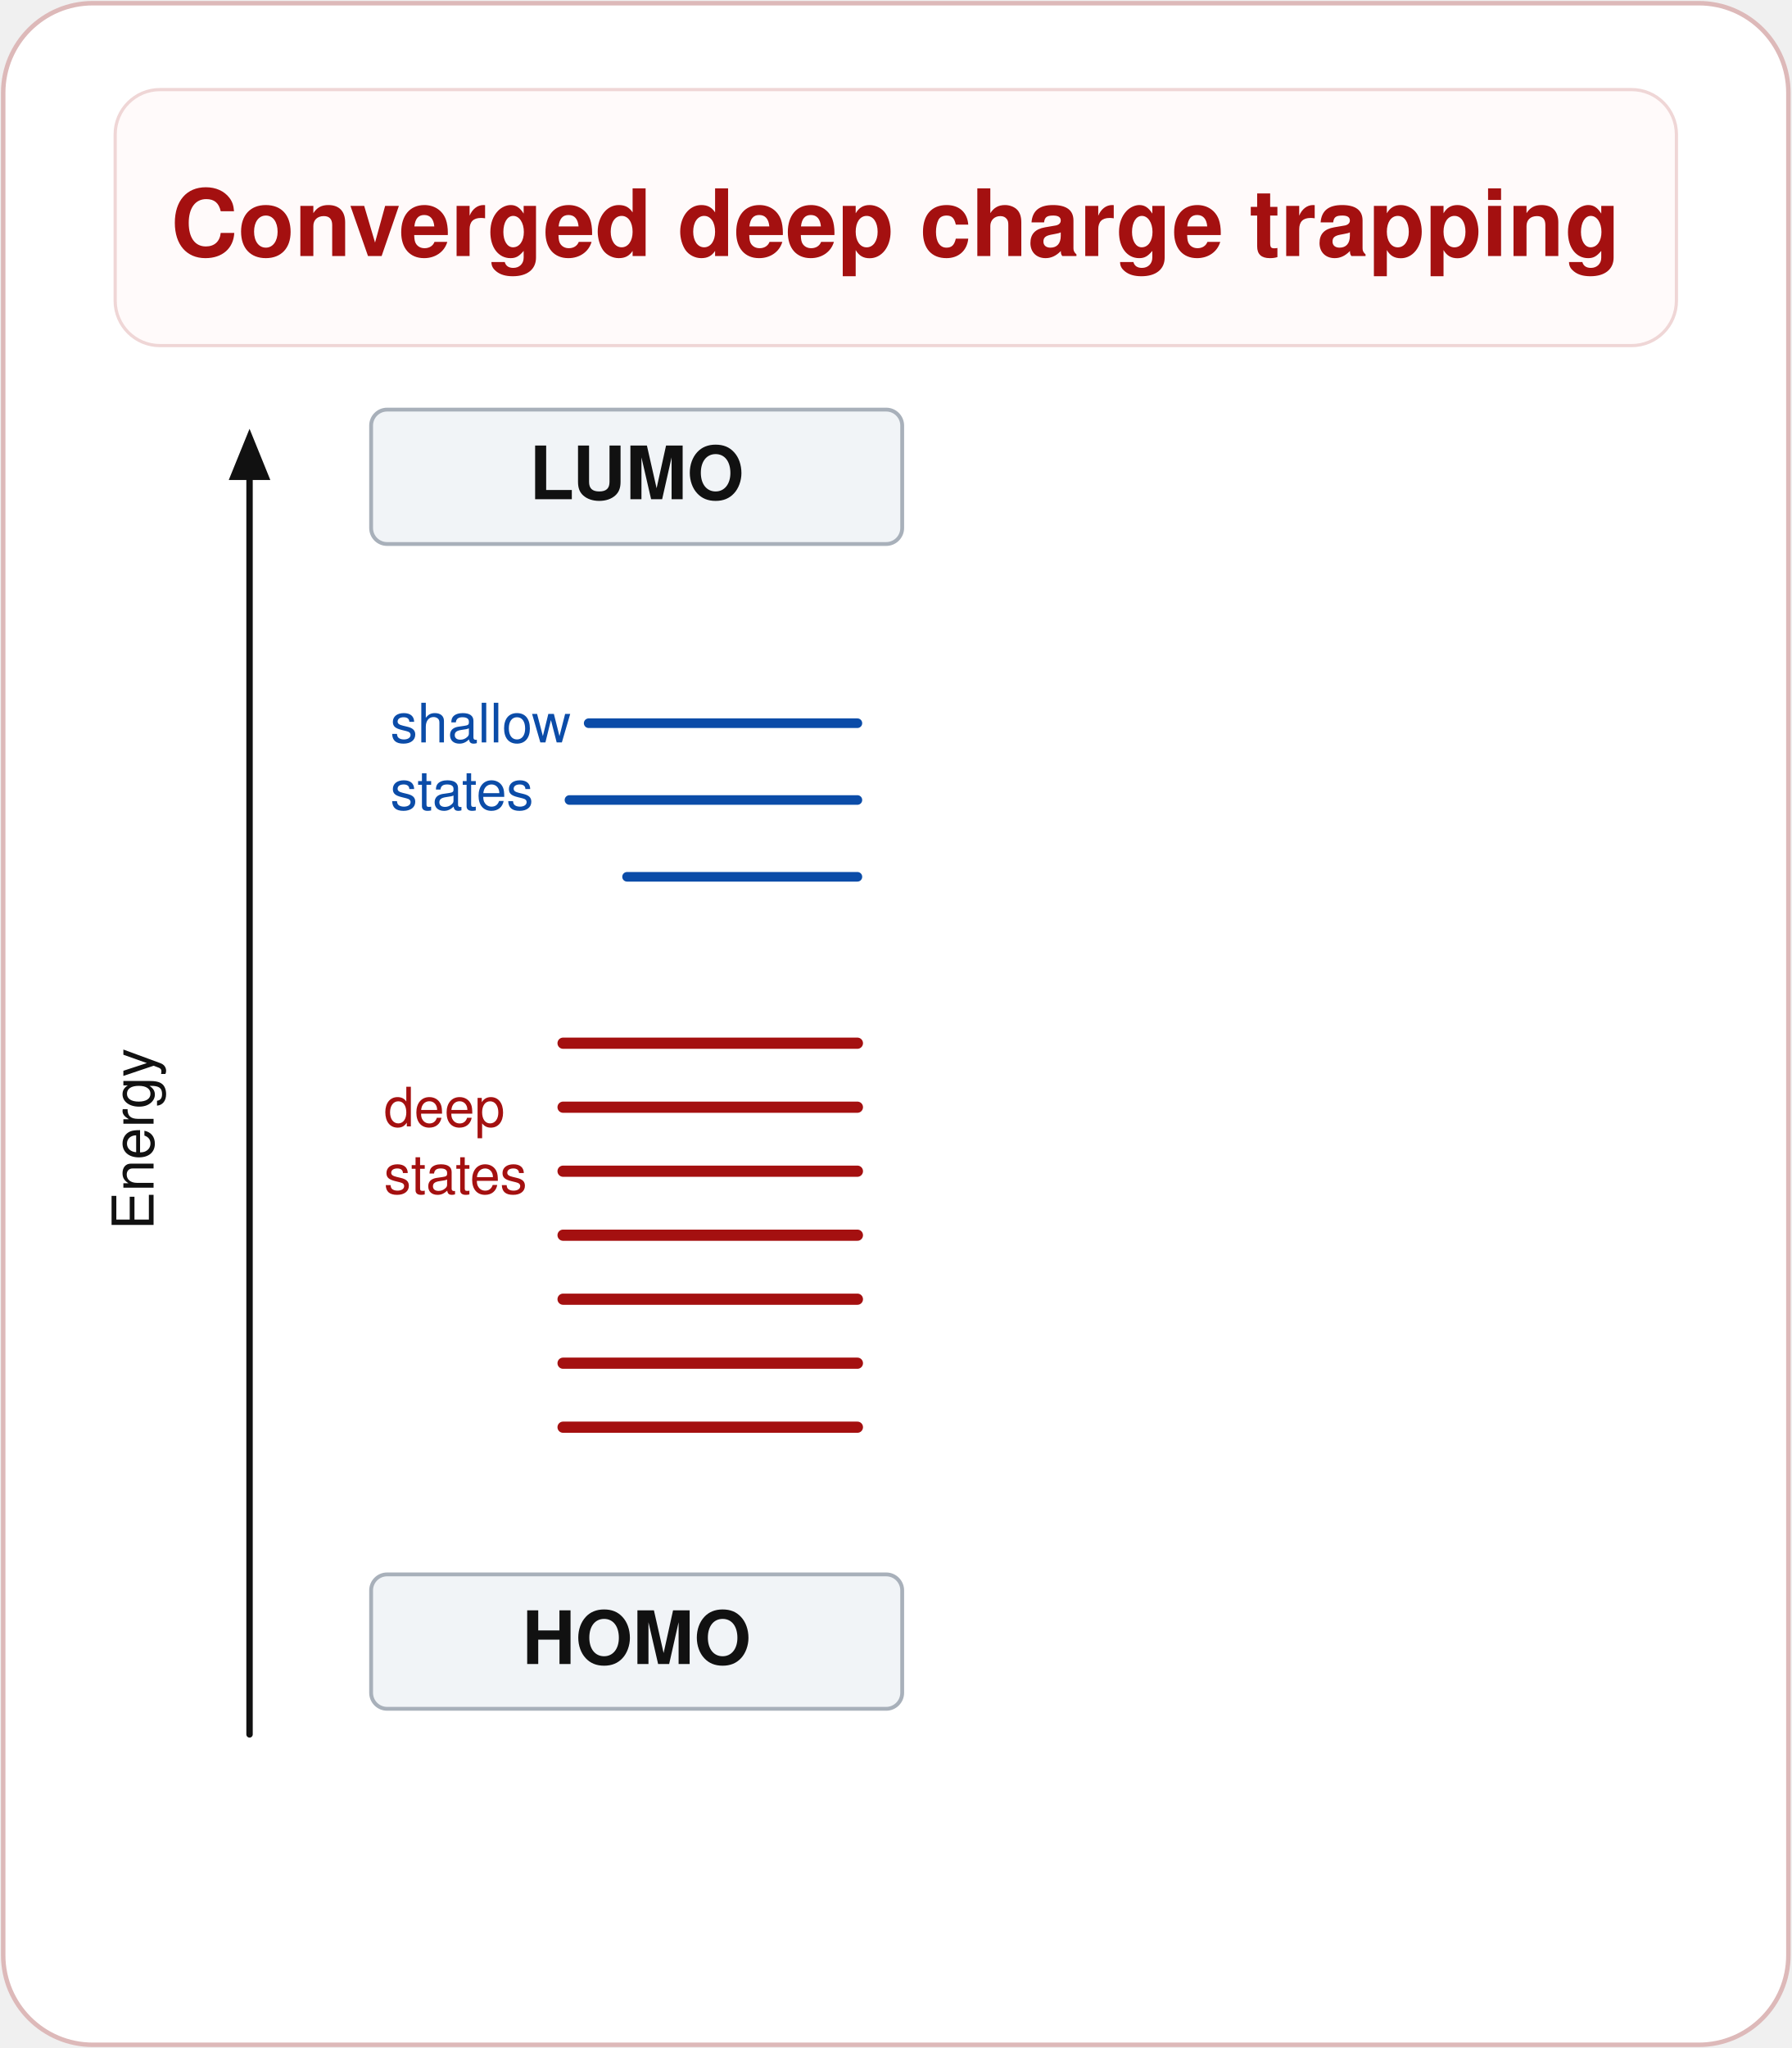
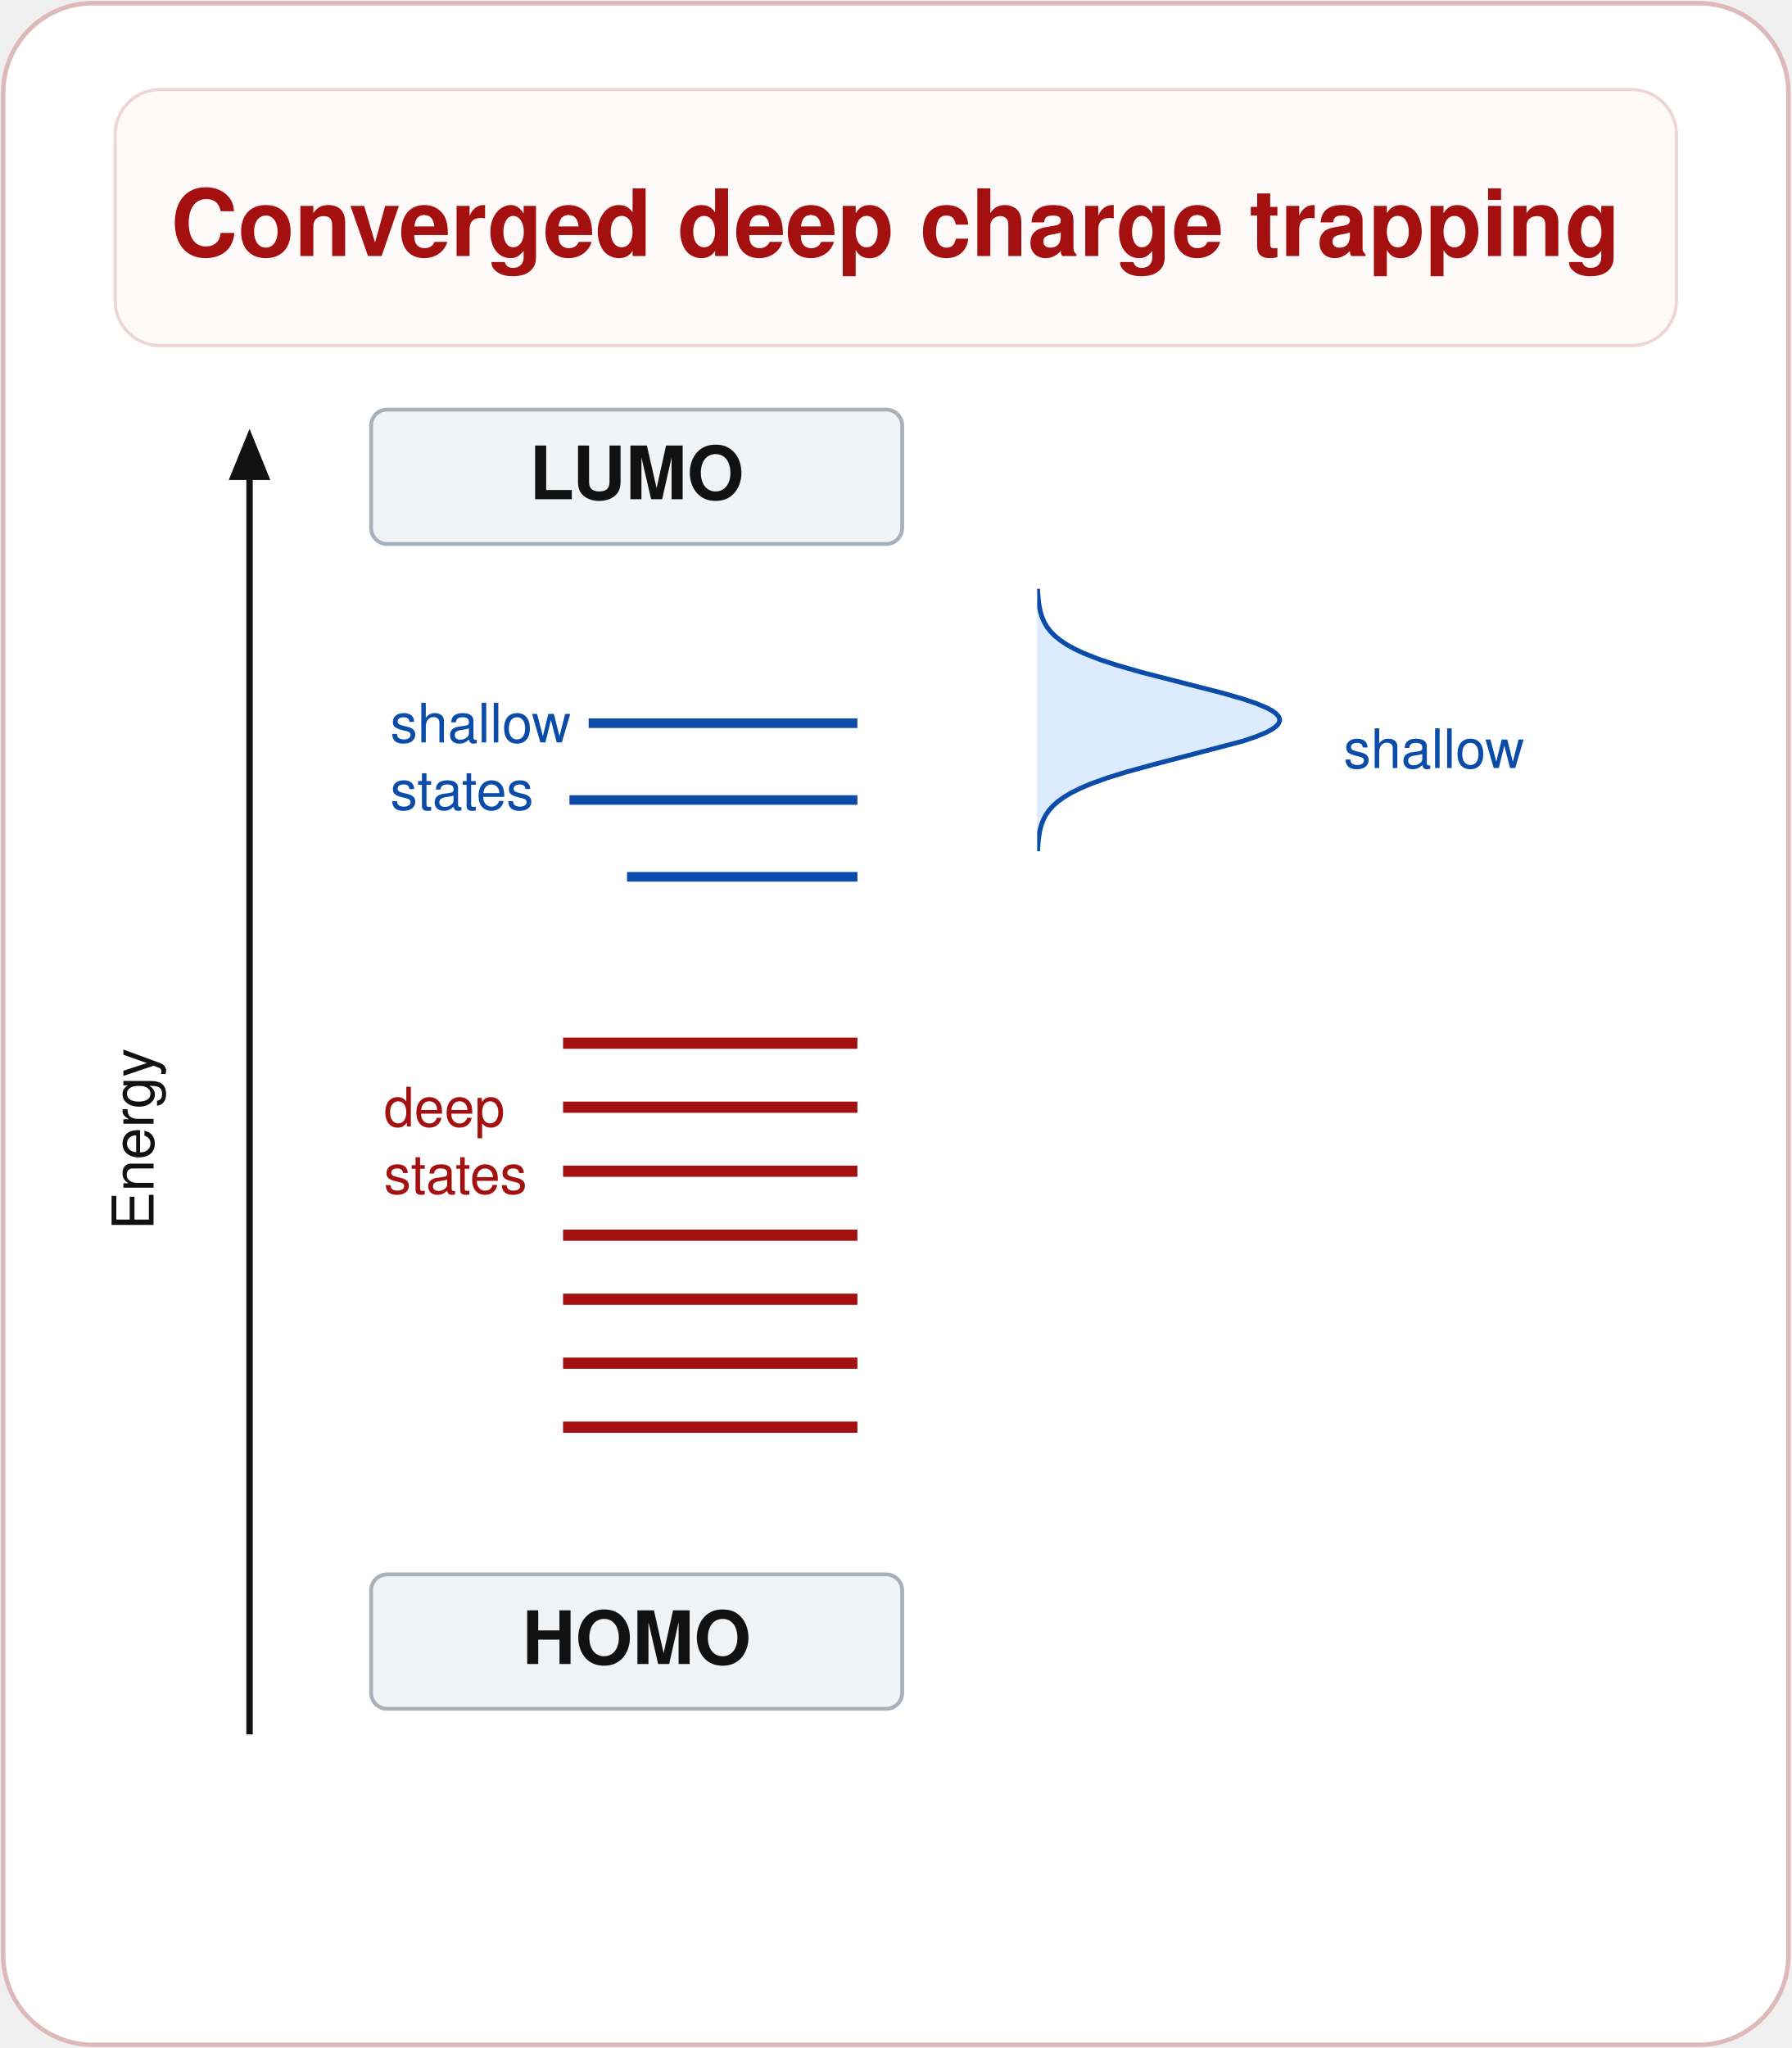
<svg xmlns="http://www.w3.org/2000/svg" width="560" height="640" viewBox="0 0 560 640">
  <defs>
</defs>
  <rect x="1" y="1" width="558" height="638" rx="28" ry="28" fill="#ffffff" stroke="#ddb9b9" stroke-width="1.4" />
  <rect x="36" y="28" width="488" height="80" rx="14" ry="14" fill="#fffafa" stroke="#efd6d6" stroke-width="1.0" />
  <text x="280.0" y="80" font-size="29" fill="#a41010" font-family="Helvetica, Arial, sans-serif" text-anchor="middle" font-weight="700">Converged deep charge trapping</text>
  <path d="M78,542 L78.0,150.0" stroke="#111111" stroke-width="2.0" stroke-linecap="round" opacity="1.0" />
  <path d="M78,134 L71.5,150.0 L84.5,150.0 Z" fill="#111111" opacity="1.0" />
  <text x="0" y="0" font-size="18" fill="#111111" font-family="Helvetica, Arial, sans-serif" transform="translate(48 356) rotate(-90)" text-anchor="middle">Energy</text>
  <rect x="116" y="128" width="166" height="42" rx="5" ry="5" fill="#f1f4f7" stroke="#a8b0ba" stroke-width="1.2" />
  <text x="199" y="156" font-size="23" fill="#111111" font-family="Helvetica, Arial, sans-serif" text-anchor="middle" font-weight="700">LUMO</text>
  <rect x="116" y="492" width="166" height="42" rx="5" ry="5" fill="#f1f4f7" stroke="#a8b0ba" stroke-width="1.2" />
  <text x="199" y="520" font-size="23" fill="#111111" font-family="Helvetica, Arial, sans-serif" text-anchor="middle" font-weight="700">HOMO</text>
  <text x="122" y="232" font-size="17" fill="#0b4ca8" font-family="Helvetica, Arial, sans-serif" text-anchor="start">shallow</text>
  <text x="122" y="253" font-size="17" fill="#0b4ca8" font-family="Helvetica, Arial, sans-serif" text-anchor="start">states</text>
  <path d="M184,226 L268,226" stroke="#0b4ca8" stroke-width="3.0" stroke-linecap="round" />
  <path d="M178,250 L268,250" stroke="#0b4ca8" stroke-width="3.0" stroke-linecap="round" />
  <path d="M196,274 L268,274" stroke="#0b4ca8" stroke-width="3.0" stroke-linecap="round" />
  <text x="120" y="352" font-size="17" fill="#a41010" font-family="Helvetica, Arial, sans-serif" text-anchor="start">deep</text>
  <text x="120" y="373" font-size="17" fill="#a41010" font-family="Helvetica, Arial, sans-serif" text-anchor="start">states</text>
  <path d="M176,326 L268,326" stroke="#a41010" stroke-width="3.5" stroke-linecap="round" />
  <path d="M176,346 L268,346" stroke="#a41010" stroke-width="3.5" stroke-linecap="round" />
  <path d="M176,366 L268,366" stroke="#a41010" stroke-width="3.5" stroke-linecap="round" />
  <path d="M176,386 L268,386" stroke="#a41010" stroke-width="3.5" stroke-linecap="round" />
  <path d="M176,406 L268,406" stroke="#a41010" stroke-width="3.5" stroke-linecap="round" />
  <path d="M176,426 L268,426" stroke="#a41010" stroke-width="3.5" stroke-linecap="round" />
  <path d="M176,446 L268,446" stroke="#a41010" stroke-width="3.5" stroke-linecap="round" />
+   <svg x="318.000" y="184.000" width="92.000" height="82.000" viewBox="0 0 75.33 77.616" overflow="visible">
+     <defs>
+       <style type="text/css">*{stroke-linejoin: round; stroke-linecap: butt}</style>
+     </defs>
+     <g id="figure_1">
+       <g id="patch_1">
+         <path d="M 0 77.616  L 75.33 77.616  L 75.33 0  L 0 0  L 0 77.616  z " style="fill: none" />
+       </g>
+       <g id="axes_1">
+         <g id="FillBetweenPolyCollection_1">
+           <path d="M 0.122 77.616  L 0 77.616  L 0 77.182  L 0 76.749  L 0 76.315  L 0 75.882  L 0 75.448  L 0 75.014  L 0 74.581  L 0 74.147  L 0 73.714  L 0 73.28  L 0 72.846  L 0 72.413  L 0 71.979  L 0 71.545  L 0 71.112  L 0 70.678  L 0 70.245  L 0 69.811  L 0 69.377  L 0 68.944  L 0 68.51  L 0 68.077  L 0 67.643  L 0 67.209  L 0 66.776  L 0 66.342  L 0 65.909  L 0 65.475  L 0 65.041  L 0 64.608  L 0 64.174  L 0 63.741  L 0 63.307  L 0 62.873  L 0 62.44  L 0 62.006  L 0 61.572  L 0 61.139  L 0 60.705  L 0 60.272  L 0 59.838  L 0 59.404  L 0 58.971  L 0 58.537  L 0 58.104  L 0 57.67  L 0 57.236  L 0 56.803  L 0 56.369  L 0 55.936  L 0 55.502  L 0 55.068  L 0 54.635  L 0 54.201  L 0 53.768  L 0 53.334  L 0 52.9  L 0 52.467  L 0 52.033  L 0 51.599  L 0 51.166  L 0 50.732  L 0 50.299  L 0 49.865  L 0 49.431  L 0 48.998  L 0 48.564  L 0 48.131  L 0 47.697  L 0 47.263  L 0 46.83  L 0 46.396  L 0 45.963  L 0 45.529  L 0 45.095  L 0 44.662  L 0 44.228  L 0 43.795  L 0 43.361  L 0 42.927  L 0 42.494  L 0 42.06  L 0 41.626  L 0 41.193  L 0 40.759  L 0 40.326  L 0 39.892  L 0 39.458  L 0 39.025  L 0 38.591  L 0 38.158  L 0 37.724  L 0 37.29  L 0 36.857  L 0 36.423  L 0 35.99  L 0 35.556  L 0 35.122  L 0 34.689  L 0 34.255  L 0 33.821  L 0 33.388  L 0 32.954  L 0 32.521  L 0 32.087  L 0 31.653  L 0 31.22  L 0 30.786  L 0 30.353  L 0 29.919  L 0 29.485  L 0 29.052  L 0 28.618  L 0 28.185  L 0 27.751  L 0 27.317  L 0 26.884  L 0 26.45  L 0 26.017  L 0 25.583  L 0 25.149  L 0 24.716  L 0 24.282  L 0 23.848  L 0 23.415  L 0 22.981  L 0 22.548  L 0 22.114  L 0 21.68  L 0 21.247  L 0 20.813  L 0 20.38  L 0 19.946  L 0 19.512  L 0 19.079  L 0 18.645  L 0 18.212  L 0 17.778  L 0 17.344  L 0 16.911  L 0 16.477  L 0 16.044  L 0 15.61  L 0 15.176  L 0 14.743  L 0 14.309  L 0 13.875  L 0 13.442  L 0 13.008  L 0 12.575  L 0 12.141  L 0 11.707  L 0 11.274  L 0 10.84  L 0 10.407  L 0 9.973  L 0 9.539  L 0 9.106  L 0 8.672  L 0 8.239  L 0 7.805  L 0 7.371  L 0 6.938  L 0 6.504  L 0 6.071  L 0 5.637  L 0 5.203  L 0 4.77  L 0 4.336  L 0 3.902  L 0 3.469  L 0 3.035  L 0 2.602  L 0 2.168  L 0 1.734  L 0 1.301  L 0 0.867  L 0 0.434  L 0 -0  L 0.122 -0  L 0.122 -0  L 0.14 0.434  L 0.162 0.867  L 0.186 1.301  L 0.213 1.734  L 0.244 2.168  L 0.279 2.602  L 0.318 3.035  L 0.362 3.469  L 0.412 3.902  L 0.468 4.336  L 0.531 4.77  L 0.601 5.203  L 0.68 5.637  L 0.767 6.071  L 0.864 6.504  L 0.972 6.938  L 1.092 7.371  L 1.225 7.805  L 1.372 8.239  L 1.533 8.672  L 1.711 9.106  L 1.907 9.539  L 2.122 9.973  L 2.357 10.407  L 2.614 10.84  L 2.894 11.274  L 3.2 11.707  L 3.532 12.141  L 3.892 12.575  L 4.282 13.008  L 4.704 13.442  L 5.159 13.875  L 5.649 14.309  L 6.176 14.743  L 6.741 15.176  L 7.347 15.61  L 7.994 16.044  L 8.684 16.477  L 9.418 16.911  L 10.199 17.344  L 11.026 17.778  L 11.902 18.212  L 12.827 18.645  L 13.802 19.079  L 14.827 19.512  L 15.903 19.946  L 17.03 20.38  L 18.208 20.813  L 19.437 21.247  L 20.715 21.68  L 22.042 22.114  L 23.417 22.548  L 24.838 22.981  L 26.304 23.415  L 27.811 23.848  L 29.359 24.282  L 30.942 24.716  L 32.56 25.149  L 34.208 25.583  L 35.881 26.017  L 37.577 26.45  L 39.29 26.884  L 41.017 27.317  L 42.75 27.751  L 44.486 28.185  L 46.219 28.618  L 47.944 29.052  L 49.653 29.485  L 51.341 29.919  L 53.003 30.353  L 54.631 30.786  L 56.219 31.22  L 57.762 31.653  L 59.252 32.087  L 60.685 32.521  L 62.053 32.954  L 63.351 33.388  L 64.573 33.821  L 65.714 34.255  L 66.769 34.689  L 67.732 35.122  L 68.601 35.556  L 69.37 35.99  L 70.036 36.423  L 70.595 36.857  L 71.047 37.29  L 71.387 37.724  L 71.614 38.158  L 71.729 38.591  L 71.729 39.025  L 71.614 39.458  L 71.387 39.892  L 71.047 40.326  L 70.595 40.759  L 70.036 41.193  L 69.37 41.626  L 68.601 42.06  L 67.732 42.494  L 66.769 42.927  L 65.714 43.361  L 64.573 43.795  L 63.351 44.228  L 62.053 44.662  L 60.685 45.095  L 59.252 45.529  L 57.762 45.963  L 56.219 46.396  L 54.631 46.83  L 53.003 47.263  L 51.341 47.697  L 49.653 48.131  L 47.944 48.564  L 46.219 48.998  L 44.486 49.431  L 42.75 49.865  L 41.017 50.299  L 39.29 50.732  L 37.577 51.166  L 35.881 51.599  L 34.208 52.033  L 32.56 52.467  L 30.942 52.9  L 29.359 53.334  L 27.811 53.768  L 26.304 54.201  L 24.838 54.635  L 23.417 55.068  L 22.042 55.502  L 20.715 55.936  L 19.437 56.369  L 18.208 56.803  L 17.03 57.236  L 15.903 57.67  L 14.827 58.104  L 13.802 58.537  L 12.827 58.971  L 11.902 59.404  L 11.026 59.838  L 10.199 60.272  L 9.418 60.705  L 8.684 61.139  L 7.994 61.572  L 7.347 62.006  L 6.741 62.44  L 6.176 62.873  L 5.649 63.307  L 5.159 63.741  L 4.704 64.174  L 4.282 64.608  L 3.892 65.041  L 3.532 65.475  L 3.2 65.909  L 2.894 66.342  L 2.614 66.776  L 2.357 67.209  L 2.122 67.643  L 1.907 68.077  L 1.711 68.51  L 1.533 68.944  L 1.372 69.377  L 1.225 69.811  L 1.092 70.245  L 0.972 70.678  L 0.864 71.112  L 0.767 71.545  L 0.68 71.979  L 0.601 72.413  L 0.531 72.846  L 0.468 73.28  L 0.412 73.714  L 0.362 74.147  L 0.318 74.581  L 0.279 75.014  L 0.244 75.448  L 0.213 75.882  L 0.186 76.315  L 0.162 76.749  L 0.14 77.182  L 0.122 77.616  z " clip-path="url(#p974ea0f711)" style="fill: #dbeafe; fill-opacity: 0.95; stroke: #dbeafe; stroke-opacity: 0.95" />
+         </g>
+         <g id="line2d_1">
+           <path d="M 0.122 77.616  L 0.362 74.147  L 0.767 71.545  L 1.225 69.811  L 1.907 68.077  L 2.614 66.776  L 3.532 65.475  L 4.704 64.174  L 6.176 62.873  L 7.994 61.572  L 10.199 60.272  L 12.827 58.971  L 15.903 57.67  L 20.715 55.936  L 26.304 54.201  L 34.208 52.033  L 60.685 45.095  L 64.573 43.795  L 67.732 42.494  L 69.37 41.626  L 70.595 40.759  L 71.387 39.892  L 71.729 39.025  L 71.729 38.591  L 71.387 37.724  L 70.595 36.857  L 69.37 35.99  L 67.732 35.122  L 64.573 33.821  L 60.685 32.521  L 54.631 30.786  L 44.486 28.185  L 30.942 24.716  L 23.417 22.548  L 18.208 20.813  L 13.802 19.079  L 11.026 17.778  L 8.684 16.477  L 6.741 15.176  L 5.159 13.875  L 3.892 12.575  L 2.894 11.274  L 2.122 9.973  L 1.372 8.239  L 0.864 6.504  L 0.468 4.336  L 0.186 1.301  L 0.122 -0  L 0.122 -0  " clip-path="url(#p974ea0f711)" style="fill: none; stroke: #0b4ca8; stroke-width: 1.4; stroke-linecap: square" />
+         </g>
+       </g>
+     </g>
+     <defs>
+       <clipPath id="p974ea0f711">
+         <rect x="0" y="-0" width="75.33" height="77.616" />
+       </clipPath>
+     </defs>
+   </svg>
+   <text x="420" y="240" font-size="17" fill="#0b4ca8" font-family="Helvetica, Arial, sans-serif" text-anchor="start">shallow</text>
</svg>
